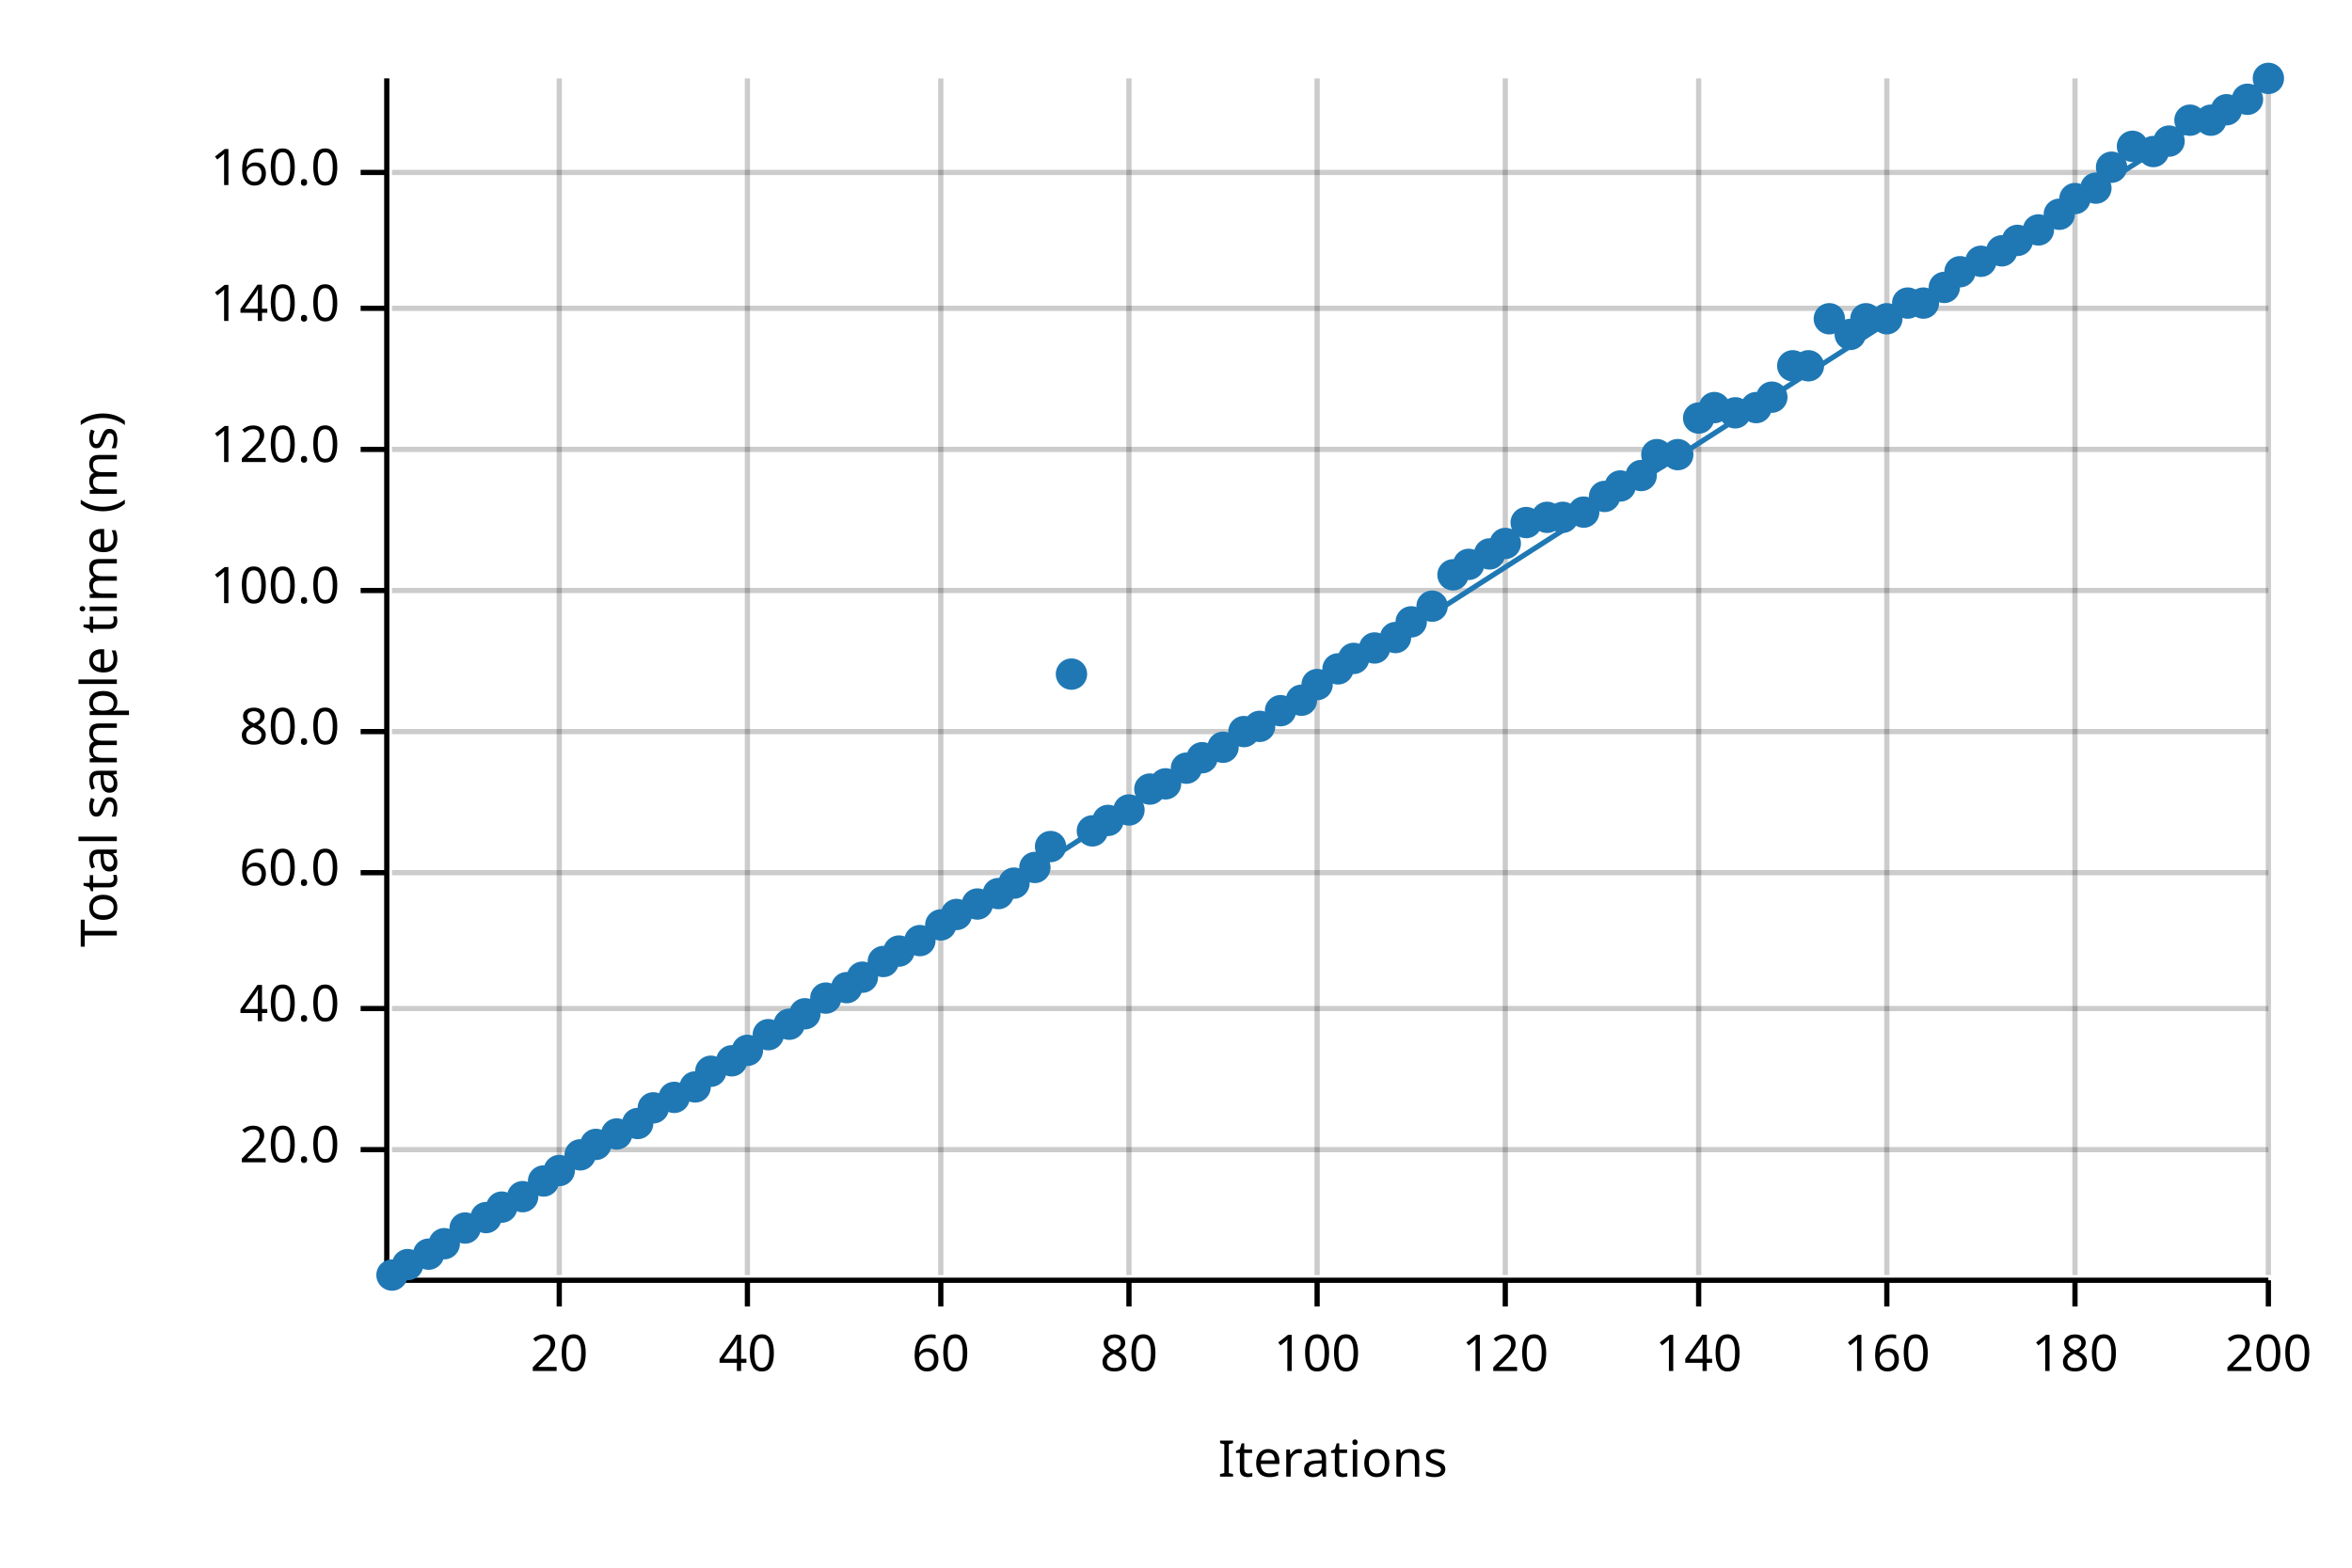
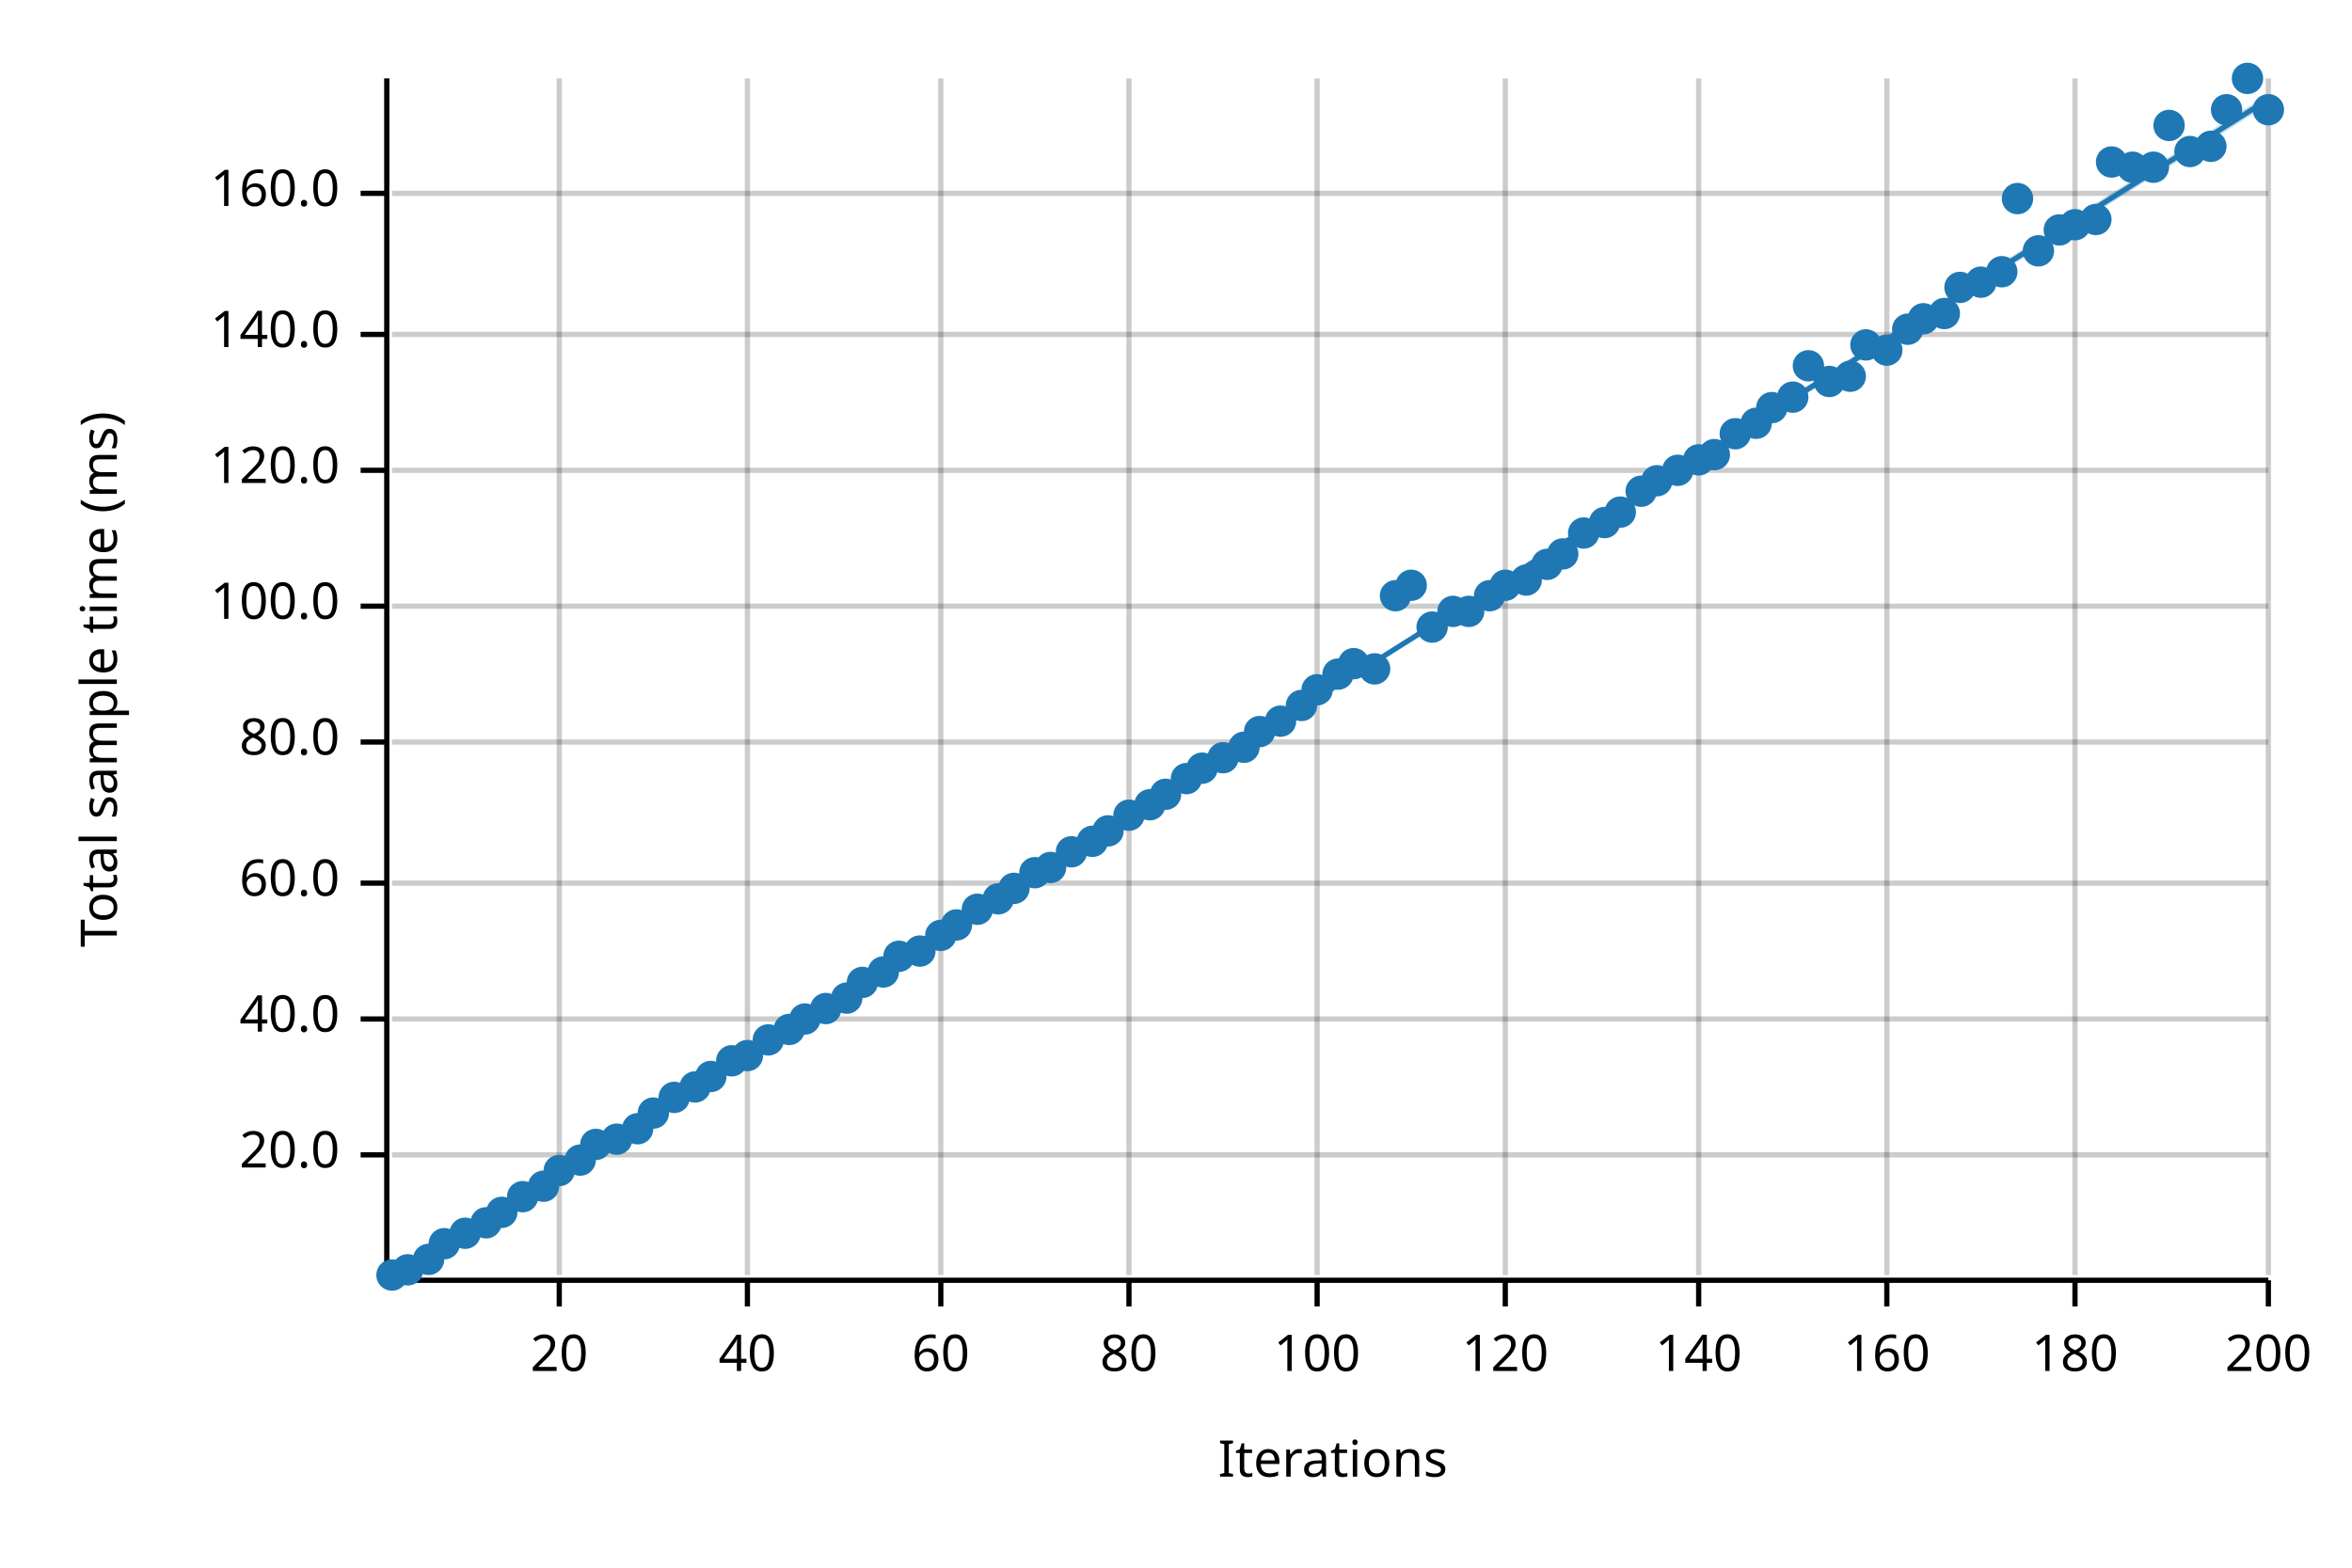
<svg xmlns="http://www.w3.org/2000/svg" width="450" height="300" viewBox="0 0 450 300">
  <text x="15" y="130" dy="0.76em" text-anchor="middle" font-family="sans-serif" font-size="9.677" opacity="1" fill="#000000" transform="rotate(270, 15, 130)">
Total sample time (ms)
</text>
  <text x="255" y="285" dy="-0.5ex" text-anchor="middle" font-family="sans-serif" font-size="9.677" opacity="1" fill="#000000">
Iterations
</text>
  <line opacity="0.2" stroke="#000000" stroke-width="1" x1="107" y1="244" x2="107" y2="15" />
  <line opacity="0.2" stroke="#000000" stroke-width="1" x1="143" y1="244" x2="143" y2="15" />
  <line opacity="0.2" stroke="#000000" stroke-width="1" x1="180" y1="244" x2="180" y2="15" />
  <line opacity="0.2" stroke="#000000" stroke-width="1" x1="216" y1="244" x2="216" y2="15" />
  <line opacity="0.2" stroke="#000000" stroke-width="1" x1="252" y1="244" x2="252" y2="15" />
  <line opacity="0.2" stroke="#000000" stroke-width="1" x1="288" y1="244" x2="288" y2="15" />
  <line opacity="0.2" stroke="#000000" stroke-width="1" x1="325" y1="244" x2="325" y2="15" />
  <line opacity="0.2" stroke="#000000" stroke-width="1" x1="361" y1="244" x2="361" y2="15" />
  <line opacity="0.2" stroke="#000000" stroke-width="1" x1="397" y1="244" x2="397" y2="15" />
  <line opacity="0.2" stroke="#000000" stroke-width="1" x1="434" y1="244" x2="434" y2="15" />
-   <line opacity="0.2" stroke="#000000" stroke-width="1" x1="75" y1="220" x2="434" y2="220" />
-   <line opacity="0.2" stroke="#000000" stroke-width="1" x1="75" y1="193" x2="434" y2="193" />
-   <line opacity="0.2" stroke="#000000" stroke-width="1" x1="75" y1="167" x2="434" y2="167" />
-   <line opacity="0.2" stroke="#000000" stroke-width="1" x1="75" y1="140" x2="434" y2="140" />
-   <line opacity="0.2" stroke="#000000" stroke-width="1" x1="75" y1="113" x2="434" y2="113" />
-   <line opacity="0.2" stroke="#000000" stroke-width="1" x1="75" y1="86" x2="434" y2="86" />
-   <line opacity="0.2" stroke="#000000" stroke-width="1" x1="75" y1="59" x2="434" y2="59" />
-   <line opacity="0.2" stroke="#000000" stroke-width="1" x1="75" y1="33" x2="434" y2="33" />
+   <line opacity="0.2" stroke="#000000" stroke-width="1" x1="75" y1="221" x2="434" y2="221" />
+   <line opacity="0.2" stroke="#000000" stroke-width="1" x1="75" y1="195" x2="434" y2="195" />
+   <line opacity="0.2" stroke="#000000" stroke-width="1" x1="75" y1="169" x2="434" y2="169" />
+   <line opacity="0.2" stroke="#000000" stroke-width="1" x1="75" y1="142" x2="434" y2="142" />
+   <line opacity="0.2" stroke="#000000" stroke-width="1" x1="75" y1="116" x2="434" y2="116" />
+   <line opacity="0.2" stroke="#000000" stroke-width="1" x1="75" y1="90" x2="434" y2="90" />
+   <line opacity="0.2" stroke="#000000" stroke-width="1" x1="75" y1="64" x2="434" y2="64" />
+   <line opacity="0.2" stroke="#000000" stroke-width="1" x1="75" y1="37" x2="434" y2="37" />
  <polyline fill="none" opacity="1" stroke="#000000" stroke-width="1" points="74,15 74,244 " />
-   <text x="65" y="220" dy="0.5ex" text-anchor="end" font-family="sans-serif" font-size="9.677" opacity="1" fill="#000000">
+   <text x="65" y="221" dy="0.5ex" text-anchor="end" font-family="sans-serif" font-size="9.677" opacity="1" fill="#000000">
20.0
</text>
-   <polyline fill="none" opacity="1" stroke="#000000" stroke-width="1" points="69,220 74,220 " />
-   <text x="65" y="193" dy="0.5ex" text-anchor="end" font-family="sans-serif" font-size="9.677" opacity="1" fill="#000000">
+   <polyline fill="none" opacity="1" stroke="#000000" stroke-width="1" points="69,221 74,221 " />
+   <text x="65" y="195" dy="0.5ex" text-anchor="end" font-family="sans-serif" font-size="9.677" opacity="1" fill="#000000">
40.0
</text>
-   <polyline fill="none" opacity="1" stroke="#000000" stroke-width="1" points="69,193 74,193 " />
-   <text x="65" y="167" dy="0.5ex" text-anchor="end" font-family="sans-serif" font-size="9.677" opacity="1" fill="#000000">
+   <polyline fill="none" opacity="1" stroke="#000000" stroke-width="1" points="69,195 74,195 " />
+   <text x="65" y="169" dy="0.5ex" text-anchor="end" font-family="sans-serif" font-size="9.677" opacity="1" fill="#000000">
60.0
</text>
-   <polyline fill="none" opacity="1" stroke="#000000" stroke-width="1" points="69,167 74,167 " />
-   <text x="65" y="140" dy="0.5ex" text-anchor="end" font-family="sans-serif" font-size="9.677" opacity="1" fill="#000000">
+   <polyline fill="none" opacity="1" stroke="#000000" stroke-width="1" points="69,169 74,169 " />
+   <text x="65" y="142" dy="0.5ex" text-anchor="end" font-family="sans-serif" font-size="9.677" opacity="1" fill="#000000">
80.0
</text>
-   <polyline fill="none" opacity="1" stroke="#000000" stroke-width="1" points="69,140 74,140 " />
-   <text x="65" y="113" dy="0.5ex" text-anchor="end" font-family="sans-serif" font-size="9.677" opacity="1" fill="#000000">
+   <polyline fill="none" opacity="1" stroke="#000000" stroke-width="1" points="69,142 74,142 " />
+   <text x="65" y="116" dy="0.5ex" text-anchor="end" font-family="sans-serif" font-size="9.677" opacity="1" fill="#000000">
100.0
</text>
-   <polyline fill="none" opacity="1" stroke="#000000" stroke-width="1" points="69,113 74,113 " />
-   <text x="65" y="86" dy="0.5ex" text-anchor="end" font-family="sans-serif" font-size="9.677" opacity="1" fill="#000000">
+   <polyline fill="none" opacity="1" stroke="#000000" stroke-width="1" points="69,116 74,116 " />
+   <text x="65" y="90" dy="0.5ex" text-anchor="end" font-family="sans-serif" font-size="9.677" opacity="1" fill="#000000">
120.0
</text>
-   <polyline fill="none" opacity="1" stroke="#000000" stroke-width="1" points="69,86 74,86 " />
-   <text x="65" y="59" dy="0.5ex" text-anchor="end" font-family="sans-serif" font-size="9.677" opacity="1" fill="#000000">
+   <polyline fill="none" opacity="1" stroke="#000000" stroke-width="1" points="69,90 74,90 " />
+   <text x="65" y="64" dy="0.5ex" text-anchor="end" font-family="sans-serif" font-size="9.677" opacity="1" fill="#000000">
140.0
</text>
-   <polyline fill="none" opacity="1" stroke="#000000" stroke-width="1" points="69,59 74,59 " />
-   <text x="65" y="33" dy="0.5ex" text-anchor="end" font-family="sans-serif" font-size="9.677" opacity="1" fill="#000000">
+   <polyline fill="none" opacity="1" stroke="#000000" stroke-width="1" points="69,64 74,64 " />
+   <text x="65" y="37" dy="0.5ex" text-anchor="end" font-family="sans-serif" font-size="9.677" opacity="1" fill="#000000">
160.0
</text>
-   <polyline fill="none" opacity="1" stroke="#000000" stroke-width="1" points="69,33 74,33 " />
+   <polyline fill="none" opacity="1" stroke="#000000" stroke-width="1" points="69,37 74,37 " />
  <polyline fill="none" opacity="1" stroke="#000000" stroke-width="1" points="75,245 434,245 " />
  <text x="107" y="255" dy="0.76em" text-anchor="middle" font-family="sans-serif" font-size="9.677" opacity="1" fill="#000000">
20
</text>
  <polyline fill="none" opacity="1" stroke="#000000" stroke-width="1" points="107,245 107,250 " />
  <text x="143" y="255" dy="0.76em" text-anchor="middle" font-family="sans-serif" font-size="9.677" opacity="1" fill="#000000">
40
</text>
  <polyline fill="none" opacity="1" stroke="#000000" stroke-width="1" points="143,245 143,250 " />
  <text x="180" y="255" dy="0.76em" text-anchor="middle" font-family="sans-serif" font-size="9.677" opacity="1" fill="#000000">
60
</text>
  <polyline fill="none" opacity="1" stroke="#000000" stroke-width="1" points="180,245 180,250 " />
  <text x="216" y="255" dy="0.76em" text-anchor="middle" font-family="sans-serif" font-size="9.677" opacity="1" fill="#000000">
80
</text>
  <polyline fill="none" opacity="1" stroke="#000000" stroke-width="1" points="216,245 216,250 " />
  <text x="252" y="255" dy="0.76em" text-anchor="middle" font-family="sans-serif" font-size="9.677" opacity="1" fill="#000000">
100
</text>
  <polyline fill="none" opacity="1" stroke="#000000" stroke-width="1" points="252,245 252,250 " />
  <text x="288" y="255" dy="0.76em" text-anchor="middle" font-family="sans-serif" font-size="9.677" opacity="1" fill="#000000">
120
</text>
  <polyline fill="none" opacity="1" stroke="#000000" stroke-width="1" points="288,245 288,250 " />
  <text x="325" y="255" dy="0.76em" text-anchor="middle" font-family="sans-serif" font-size="9.677" opacity="1" fill="#000000">
140
</text>
  <polyline fill="none" opacity="1" stroke="#000000" stroke-width="1" points="325,245 325,250 " />
  <text x="361" y="255" dy="0.76em" text-anchor="middle" font-family="sans-serif" font-size="9.677" opacity="1" fill="#000000">
160
</text>
  <polyline fill="none" opacity="1" stroke="#000000" stroke-width="1" points="361,245 361,250 " />
  <text x="397" y="255" dy="0.76em" text-anchor="middle" font-family="sans-serif" font-size="9.677" opacity="1" fill="#000000">
180
</text>
  <polyline fill="none" opacity="1" stroke="#000000" stroke-width="1" points="397,245 397,250 " />
  <text x="434" y="255" dy="0.76em" text-anchor="middle" font-family="sans-serif" font-size="9.677" opacity="1" fill="#000000">
200
</text>
  <polyline fill="none" opacity="1" stroke="#000000" stroke-width="1" points="434,245 434,250 " />
  <circle cx="75" cy="244" r="3" opacity="1" fill="#1F78B4" stroke="none" stroke-width="1" />
-   <circle cx="78" cy="242" r="3" opacity="1" fill="#1F78B4" stroke="none" stroke-width="1" />
-   <circle cx="82" cy="240" r="3" opacity="1" fill="#1F78B4" stroke="none" stroke-width="1" />
+   <circle cx="78" cy="243" r="3" opacity="1" fill="#1F78B4" stroke="none" stroke-width="1" />
+   <circle cx="82" cy="241" r="3" opacity="1" fill="#1F78B4" stroke="none" stroke-width="1" />
  <circle cx="85" cy="238" r="3" opacity="1" fill="#1F78B4" stroke="none" stroke-width="1" />
-   <circle cx="89" cy="235" r="3" opacity="1" fill="#1F78B4" stroke="none" stroke-width="1" />
-   <circle cx="93" cy="233" r="3" opacity="1" fill="#1F78B4" stroke="none" stroke-width="1" />
-   <circle cx="96" cy="231" r="3" opacity="1" fill="#1F78B4" stroke="none" stroke-width="1" />
+   <circle cx="89" cy="236" r="3" opacity="1" fill="#1F78B4" stroke="none" stroke-width="1" />
+   <circle cx="93" cy="234" r="3" opacity="1" fill="#1F78B4" stroke="none" stroke-width="1" />
+   <circle cx="96" cy="232" r="3" opacity="1" fill="#1F78B4" stroke="none" stroke-width="1" />
  <circle cx="100" cy="229" r="3" opacity="1" fill="#1F78B4" stroke="none" stroke-width="1" />
-   <circle cx="104" cy="226" r="3" opacity="1" fill="#1F78B4" stroke="none" stroke-width="1" />
+   <circle cx="104" cy="227" r="3" opacity="1" fill="#1F78B4" stroke="none" stroke-width="1" />
  <circle cx="107" cy="224" r="3" opacity="1" fill="#1F78B4" stroke="none" stroke-width="1" />
-   <circle cx="111" cy="221" r="3" opacity="1" fill="#1F78B4" stroke="none" stroke-width="1" />
+   <circle cx="111" cy="222" r="3" opacity="1" fill="#1F78B4" stroke="none" stroke-width="1" />
  <circle cx="114" cy="219" r="3" opacity="1" fill="#1F78B4" stroke="none" stroke-width="1" />
-   <circle cx="118" cy="217" r="3" opacity="1" fill="#1F78B4" stroke="none" stroke-width="1" />
-   <circle cx="122" cy="215" r="3" opacity="1" fill="#1F78B4" stroke="none" stroke-width="1" />
-   <circle cx="125" cy="212" r="3" opacity="1" fill="#1F78B4" stroke="none" stroke-width="1" />
+   <circle cx="118" cy="218" r="3" opacity="1" fill="#1F78B4" stroke="none" stroke-width="1" />
+   <circle cx="122" cy="216" r="3" opacity="1" fill="#1F78B4" stroke="none" stroke-width="1" />
+   <circle cx="125" cy="213" r="3" opacity="1" fill="#1F78B4" stroke="none" stroke-width="1" />
  <circle cx="129" cy="210" r="3" opacity="1" fill="#1F78B4" stroke="none" stroke-width="1" />
  <circle cx="133" cy="208" r="3" opacity="1" fill="#1F78B4" stroke="none" stroke-width="1" />
-   <circle cx="136" cy="205" r="3" opacity="1" fill="#1F78B4" stroke="none" stroke-width="1" />
+   <circle cx="136" cy="206" r="3" opacity="1" fill="#1F78B4" stroke="none" stroke-width="1" />
  <circle cx="140" cy="203" r="3" opacity="1" fill="#1F78B4" stroke="none" stroke-width="1" />
-   <circle cx="143" cy="201" r="3" opacity="1" fill="#1F78B4" stroke="none" stroke-width="1" />
-   <circle cx="147" cy="198" r="3" opacity="1" fill="#1F78B4" stroke="none" stroke-width="1" />
-   <circle cx="151" cy="196" r="3" opacity="1" fill="#1F78B4" stroke="none" stroke-width="1" />
-   <circle cx="154" cy="194" r="3" opacity="1" fill="#1F78B4" stroke="none" stroke-width="1" />
-   <circle cx="158" cy="191" r="3" opacity="1" fill="#1F78B4" stroke="none" stroke-width="1" />
-   <circle cx="162" cy="189" r="3" opacity="1" fill="#1F78B4" stroke="none" stroke-width="1" />
-   <circle cx="165" cy="187" r="3" opacity="1" fill="#1F78B4" stroke="none" stroke-width="1" />
-   <circle cx="169" cy="184" r="3" opacity="1" fill="#1F78B4" stroke="none" stroke-width="1" />
-   <circle cx="172" cy="182" r="3" opacity="1" fill="#1F78B4" stroke="none" stroke-width="1" />
-   <circle cx="176" cy="180" r="3" opacity="1" fill="#1F78B4" stroke="none" stroke-width="1" />
-   <circle cx="180" cy="177" r="3" opacity="1" fill="#1F78B4" stroke="none" stroke-width="1" />
-   <circle cx="183" cy="175" r="3" opacity="1" fill="#1F78B4" stroke="none" stroke-width="1" />
-   <circle cx="187" cy="173" r="3" opacity="1" fill="#1F78B4" stroke="none" stroke-width="1" />
-   <circle cx="191" cy="171" r="3" opacity="1" fill="#1F78B4" stroke="none" stroke-width="1" />
-   <circle cx="194" cy="169" r="3" opacity="1" fill="#1F78B4" stroke="none" stroke-width="1" />
-   <circle cx="198" cy="166" r="3" opacity="1" fill="#1F78B4" stroke="none" stroke-width="1" />
-   <circle cx="201" cy="162" r="3" opacity="1" fill="#1F78B4" stroke="none" stroke-width="1" />
-   <circle cx="205" cy="129" r="3" opacity="1" fill="#1F78B4" stroke="none" stroke-width="1" />
-   <circle cx="209" cy="159" r="3" opacity="1" fill="#1F78B4" stroke="none" stroke-width="1" />
-   <circle cx="212" cy="157" r="3" opacity="1" fill="#1F78B4" stroke="none" stroke-width="1" />
-   <circle cx="216" cy="155" r="3" opacity="1" fill="#1F78B4" stroke="none" stroke-width="1" />
-   <circle cx="220" cy="151" r="3" opacity="1" fill="#1F78B4" stroke="none" stroke-width="1" />
-   <circle cx="223" cy="150" r="3" opacity="1" fill="#1F78B4" stroke="none" stroke-width="1" />
-   <circle cx="227" cy="147" r="3" opacity="1" fill="#1F78B4" stroke="none" stroke-width="1" />
-   <circle cx="230" cy="145" r="3" opacity="1" fill="#1F78B4" stroke="none" stroke-width="1" />
-   <circle cx="234" cy="143" r="3" opacity="1" fill="#1F78B4" stroke="none" stroke-width="1" />
-   <circle cx="238" cy="140" r="3" opacity="1" fill="#1F78B4" stroke="none" stroke-width="1" />
-   <circle cx="241" cy="139" r="3" opacity="1" fill="#1F78B4" stroke="none" stroke-width="1" />
-   <circle cx="245" cy="136" r="3" opacity="1" fill="#1F78B4" stroke="none" stroke-width="1" />
-   <circle cx="249" cy="134" r="3" opacity="1" fill="#1F78B4" stroke="none" stroke-width="1" />
-   <circle cx="252" cy="131" r="3" opacity="1" fill="#1F78B4" stroke="none" stroke-width="1" />
-   <circle cx="256" cy="128" r="3" opacity="1" fill="#1F78B4" stroke="none" stroke-width="1" />
-   <circle cx="259" cy="126" r="3" opacity="1" fill="#1F78B4" stroke="none" stroke-width="1" />
-   <circle cx="263" cy="124" r="3" opacity="1" fill="#1F78B4" stroke="none" stroke-width="1" />
-   <circle cx="267" cy="122" r="3" opacity="1" fill="#1F78B4" stroke="none" stroke-width="1" />
-   <circle cx="270" cy="119" r="3" opacity="1" fill="#1F78B4" stroke="none" stroke-width="1" />
-   <circle cx="274" cy="116" r="3" opacity="1" fill="#1F78B4" stroke="none" stroke-width="1" />
-   <circle cx="278" cy="110" r="3" opacity="1" fill="#1F78B4" stroke="none" stroke-width="1" />
-   <circle cx="281" cy="108" r="3" opacity="1" fill="#1F78B4" stroke="none" stroke-width="1" />
-   <circle cx="285" cy="106" r="3" opacity="1" fill="#1F78B4" stroke="none" stroke-width="1" />
-   <circle cx="288" cy="104" r="3" opacity="1" fill="#1F78B4" stroke="none" stroke-width="1" />
-   <circle cx="292" cy="100" r="3" opacity="1" fill="#1F78B4" stroke="none" stroke-width="1" />
-   <circle cx="296" cy="99" r="3" opacity="1" fill="#1F78B4" stroke="none" stroke-width="1" />
-   <circle cx="299" cy="99" r="3" opacity="1" fill="#1F78B4" stroke="none" stroke-width="1" />
-   <circle cx="303" cy="98" r="3" opacity="1" fill="#1F78B4" stroke="none" stroke-width="1" />
-   <circle cx="307" cy="95" r="3" opacity="1" fill="#1F78B4" stroke="none" stroke-width="1" />
-   <circle cx="310" cy="93" r="3" opacity="1" fill="#1F78B4" stroke="none" stroke-width="1" />
-   <circle cx="314" cy="91" r="3" opacity="1" fill="#1F78B4" stroke="none" stroke-width="1" />
-   <circle cx="317" cy="87" r="3" opacity="1" fill="#1F78B4" stroke="none" stroke-width="1" />
-   <circle cx="321" cy="87" r="3" opacity="1" fill="#1F78B4" stroke="none" stroke-width="1" />
-   <circle cx="325" cy="80" r="3" opacity="1" fill="#1F78B4" stroke="none" stroke-width="1" />
-   <circle cx="328" cy="78" r="3" opacity="1" fill="#1F78B4" stroke="none" stroke-width="1" />
-   <circle cx="332" cy="79" r="3" opacity="1" fill="#1F78B4" stroke="none" stroke-width="1" />
-   <circle cx="336" cy="78" r="3" opacity="1" fill="#1F78B4" stroke="none" stroke-width="1" />
-   <circle cx="339" cy="76" r="3" opacity="1" fill="#1F78B4" stroke="none" stroke-width="1" />
-   <circle cx="343" cy="70" r="3" opacity="1" fill="#1F78B4" stroke="none" stroke-width="1" />
+   <circle cx="143" cy="202" r="3" opacity="1" fill="#1F78B4" stroke="none" stroke-width="1" />
+   <circle cx="147" cy="199" r="3" opacity="1" fill="#1F78B4" stroke="none" stroke-width="1" />
+   <circle cx="151" cy="197" r="3" opacity="1" fill="#1F78B4" stroke="none" stroke-width="1" />
+   <circle cx="154" cy="195" r="3" opacity="1" fill="#1F78B4" stroke="none" stroke-width="1" />
+   <circle cx="158" cy="193" r="3" opacity="1" fill="#1F78B4" stroke="none" stroke-width="1" />
+   <circle cx="162" cy="191" r="3" opacity="1" fill="#1F78B4" stroke="none" stroke-width="1" />
+   <circle cx="165" cy="188" r="3" opacity="1" fill="#1F78B4" stroke="none" stroke-width="1" />
+   <circle cx="169" cy="186" r="3" opacity="1" fill="#1F78B4" stroke="none" stroke-width="1" />
+   <circle cx="172" cy="183" r="3" opacity="1" fill="#1F78B4" stroke="none" stroke-width="1" />
+   <circle cx="176" cy="182" r="3" opacity="1" fill="#1F78B4" stroke="none" stroke-width="1" />
+   <circle cx="180" cy="179" r="3" opacity="1" fill="#1F78B4" stroke="none" stroke-width="1" />
+   <circle cx="183" cy="177" r="3" opacity="1" fill="#1F78B4" stroke="none" stroke-width="1" />
+   <circle cx="187" cy="174" r="3" opacity="1" fill="#1F78B4" stroke="none" stroke-width="1" />
+   <circle cx="191" cy="172" r="3" opacity="1" fill="#1F78B4" stroke="none" stroke-width="1" />
+   <circle cx="194" cy="170" r="3" opacity="1" fill="#1F78B4" stroke="none" stroke-width="1" />
+   <circle cx="198" cy="167" r="3" opacity="1" fill="#1F78B4" stroke="none" stroke-width="1" />
+   <circle cx="201" cy="166" r="3" opacity="1" fill="#1F78B4" stroke="none" stroke-width="1" />
+   <circle cx="205" cy="163" r="3" opacity="1" fill="#1F78B4" stroke="none" stroke-width="1" />
+   <circle cx="209" cy="161" r="3" opacity="1" fill="#1F78B4" stroke="none" stroke-width="1" />
+   <circle cx="212" cy="159" r="3" opacity="1" fill="#1F78B4" stroke="none" stroke-width="1" />
+   <circle cx="216" cy="156" r="3" opacity="1" fill="#1F78B4" stroke="none" stroke-width="1" />
+   <circle cx="220" cy="154" r="3" opacity="1" fill="#1F78B4" stroke="none" stroke-width="1" />
+   <circle cx="223" cy="152" r="3" opacity="1" fill="#1F78B4" stroke="none" stroke-width="1" />
+   <circle cx="227" cy="149" r="3" opacity="1" fill="#1F78B4" stroke="none" stroke-width="1" />
+   <circle cx="230" cy="147" r="3" opacity="1" fill="#1F78B4" stroke="none" stroke-width="1" />
+   <circle cx="234" cy="145" r="3" opacity="1" fill="#1F78B4" stroke="none" stroke-width="1" />
+   <circle cx="238" cy="143" r="3" opacity="1" fill="#1F78B4" stroke="none" stroke-width="1" />
+   <circle cx="241" cy="140" r="3" opacity="1" fill="#1F78B4" stroke="none" stroke-width="1" />
+   <circle cx="245" cy="138" r="3" opacity="1" fill="#1F78B4" stroke="none" stroke-width="1" />
+   <circle cx="249" cy="135" r="3" opacity="1" fill="#1F78B4" stroke="none" stroke-width="1" />
+   <circle cx="252" cy="132" r="3" opacity="1" fill="#1F78B4" stroke="none" stroke-width="1" />
+   <circle cx="256" cy="129" r="3" opacity="1" fill="#1F78B4" stroke="none" stroke-width="1" />
+   <circle cx="259" cy="127" r="3" opacity="1" fill="#1F78B4" stroke="none" stroke-width="1" />
+   <circle cx="263" cy="128" r="3" opacity="1" fill="#1F78B4" stroke="none" stroke-width="1" />
+   <circle cx="267" cy="114" r="3" opacity="1" fill="#1F78B4" stroke="none" stroke-width="1" />
+   <circle cx="270" cy="112" r="3" opacity="1" fill="#1F78B4" stroke="none" stroke-width="1" />
+   <circle cx="274" cy="120" r="3" opacity="1" fill="#1F78B4" stroke="none" stroke-width="1" />
+   <circle cx="278" cy="117" r="3" opacity="1" fill="#1F78B4" stroke="none" stroke-width="1" />
+   <circle cx="281" cy="117" r="3" opacity="1" fill="#1F78B4" stroke="none" stroke-width="1" />
+   <circle cx="285" cy="114" r="3" opacity="1" fill="#1F78B4" stroke="none" stroke-width="1" />
+   <circle cx="288" cy="112" r="3" opacity="1" fill="#1F78B4" stroke="none" stroke-width="1" />
+   <circle cx="292" cy="111" r="3" opacity="1" fill="#1F78B4" stroke="none" stroke-width="1" />
+   <circle cx="296" cy="108" r="3" opacity="1" fill="#1F78B4" stroke="none" stroke-width="1" />
+   <circle cx="299" cy="106" r="3" opacity="1" fill="#1F78B4" stroke="none" stroke-width="1" />
+   <circle cx="303" cy="102" r="3" opacity="1" fill="#1F78B4" stroke="none" stroke-width="1" />
+   <circle cx="307" cy="100" r="3" opacity="1" fill="#1F78B4" stroke="none" stroke-width="1" />
+   <circle cx="310" cy="98" r="3" opacity="1" fill="#1F78B4" stroke="none" stroke-width="1" />
+   <circle cx="314" cy="94" r="3" opacity="1" fill="#1F78B4" stroke="none" stroke-width="1" />
+   <circle cx="317" cy="92" r="3" opacity="1" fill="#1F78B4" stroke="none" stroke-width="1" />
+   <circle cx="321" cy="90" r="3" opacity="1" fill="#1F78B4" stroke="none" stroke-width="1" />
+   <circle cx="325" cy="88" r="3" opacity="1" fill="#1F78B4" stroke="none" stroke-width="1" />
+   <circle cx="328" cy="87" r="3" opacity="1" fill="#1F78B4" stroke="none" stroke-width="1" />
+   <circle cx="332" cy="83" r="3" opacity="1" fill="#1F78B4" stroke="none" stroke-width="1" />
+   <circle cx="336" cy="81" r="3" opacity="1" fill="#1F78B4" stroke="none" stroke-width="1" />
+   <circle cx="339" cy="78" r="3" opacity="1" fill="#1F78B4" stroke="none" stroke-width="1" />
+   <circle cx="343" cy="76" r="3" opacity="1" fill="#1F78B4" stroke="none" stroke-width="1" />
  <circle cx="346" cy="70" r="3" opacity="1" fill="#1F78B4" stroke="none" stroke-width="1" />
-   <circle cx="350" cy="61" r="3" opacity="1" fill="#1F78B4" stroke="none" stroke-width="1" />
-   <circle cx="354" cy="64" r="3" opacity="1" fill="#1F78B4" stroke="none" stroke-width="1" />
-   <circle cx="357" cy="61" r="3" opacity="1" fill="#1F78B4" stroke="none" stroke-width="1" />
-   <circle cx="361" cy="61" r="3" opacity="1" fill="#1F78B4" stroke="none" stroke-width="1" />
-   <circle cx="365" cy="58" r="3" opacity="1" fill="#1F78B4" stroke="none" stroke-width="1" />
-   <circle cx="368" cy="58" r="3" opacity="1" fill="#1F78B4" stroke="none" stroke-width="1" />
-   <circle cx="372" cy="55" r="3" opacity="1" fill="#1F78B4" stroke="none" stroke-width="1" />
-   <circle cx="375" cy="52" r="3" opacity="1" fill="#1F78B4" stroke="none" stroke-width="1" />
-   <circle cx="379" cy="50" r="3" opacity="1" fill="#1F78B4" stroke="none" stroke-width="1" />
-   <circle cx="383" cy="48" r="3" opacity="1" fill="#1F78B4" stroke="none" stroke-width="1" />
-   <circle cx="386" cy="46" r="3" opacity="1" fill="#1F78B4" stroke="none" stroke-width="1" />
-   <circle cx="390" cy="44" r="3" opacity="1" fill="#1F78B4" stroke="none" stroke-width="1" />
-   <circle cx="394" cy="41" r="3" opacity="1" fill="#1F78B4" stroke="none" stroke-width="1" />
-   <circle cx="397" cy="38" r="3" opacity="1" fill="#1F78B4" stroke="none" stroke-width="1" />
-   <circle cx="401" cy="36" r="3" opacity="1" fill="#1F78B4" stroke="none" stroke-width="1" />
-   <circle cx="404" cy="32" r="3" opacity="1" fill="#1F78B4" stroke="none" stroke-width="1" />
-   <circle cx="408" cy="28" r="3" opacity="1" fill="#1F78B4" stroke="none" stroke-width="1" />
-   <circle cx="412" cy="29" r="3" opacity="1" fill="#1F78B4" stroke="none" stroke-width="1" />
-   <circle cx="415" cy="27" r="3" opacity="1" fill="#1F78B4" stroke="none" stroke-width="1" />
-   <circle cx="419" cy="23" r="3" opacity="1" fill="#1F78B4" stroke="none" stroke-width="1" />
-   <circle cx="423" cy="23" r="3" opacity="1" fill="#1F78B4" stroke="none" stroke-width="1" />
+   <circle cx="350" cy="73" r="3" opacity="1" fill="#1F78B4" stroke="none" stroke-width="1" />
+   <circle cx="354" cy="72" r="3" opacity="1" fill="#1F78B4" stroke="none" stroke-width="1" />
+   <circle cx="357" cy="66" r="3" opacity="1" fill="#1F78B4" stroke="none" stroke-width="1" />
+   <circle cx="361" cy="67" r="3" opacity="1" fill="#1F78B4" stroke="none" stroke-width="1" />
+   <circle cx="365" cy="63" r="3" opacity="1" fill="#1F78B4" stroke="none" stroke-width="1" />
+   <circle cx="368" cy="61" r="3" opacity="1" fill="#1F78B4" stroke="none" stroke-width="1" />
+   <circle cx="372" cy="60" r="3" opacity="1" fill="#1F78B4" stroke="none" stroke-width="1" />
+   <circle cx="375" cy="55" r="3" opacity="1" fill="#1F78B4" stroke="none" stroke-width="1" />
+   <circle cx="379" cy="54" r="3" opacity="1" fill="#1F78B4" stroke="none" stroke-width="1" />
+   <circle cx="383" cy="52" r="3" opacity="1" fill="#1F78B4" stroke="none" stroke-width="1" />
+   <circle cx="386" cy="38" r="3" opacity="1" fill="#1F78B4" stroke="none" stroke-width="1" />
+   <circle cx="390" cy="48" r="3" opacity="1" fill="#1F78B4" stroke="none" stroke-width="1" />
+   <circle cx="394" cy="44" r="3" opacity="1" fill="#1F78B4" stroke="none" stroke-width="1" />
+   <circle cx="397" cy="43" r="3" opacity="1" fill="#1F78B4" stroke="none" stroke-width="1" />
+   <circle cx="401" cy="42" r="3" opacity="1" fill="#1F78B4" stroke="none" stroke-width="1" />
+   <circle cx="404" cy="31" r="3" opacity="1" fill="#1F78B4" stroke="none" stroke-width="1" />
+   <circle cx="408" cy="32" r="3" opacity="1" fill="#1F78B4" stroke="none" stroke-width="1" />
+   <circle cx="412" cy="32" r="3" opacity="1" fill="#1F78B4" stroke="none" stroke-width="1" />
+   <circle cx="415" cy="24" r="3" opacity="1" fill="#1F78B4" stroke="none" stroke-width="1" />
+   <circle cx="419" cy="29" r="3" opacity="1" fill="#1F78B4" stroke="none" stroke-width="1" />
+   <circle cx="423" cy="28" r="3" opacity="1" fill="#1F78B4" stroke="none" stroke-width="1" />
  <circle cx="426" cy="21" r="3" opacity="1" fill="#1F78B4" stroke="none" stroke-width="1" />
-   <circle cx="430" cy="19" r="3" opacity="1" fill="#1F78B4" stroke="none" stroke-width="1" />
-   <circle cx="434" cy="15" r="3" opacity="1" fill="#1F78B4" stroke="none" stroke-width="1" />
-   <polyline fill="none" opacity="1" stroke="#1F78B4" stroke-width="1" points="75,245 434,15 " />
-   <polygon opacity="0.25" fill="#1F78B4" points="75,245 434,15 434,15 " />
+   <circle cx="430" cy="15" r="3" opacity="1" fill="#1F78B4" stroke="none" stroke-width="1" />
+   <circle cx="434" cy="21" r="3" opacity="1" fill="#1F78B4" stroke="none" stroke-width="1" />
+   <polyline fill="none" opacity="1" stroke="#1F78B4" stroke-width="1" points="75,245 434,19 " />
+   <polygon opacity="0.25" fill="#1F78B4" points="75,245 434,20 434,18 " />
</svg>
